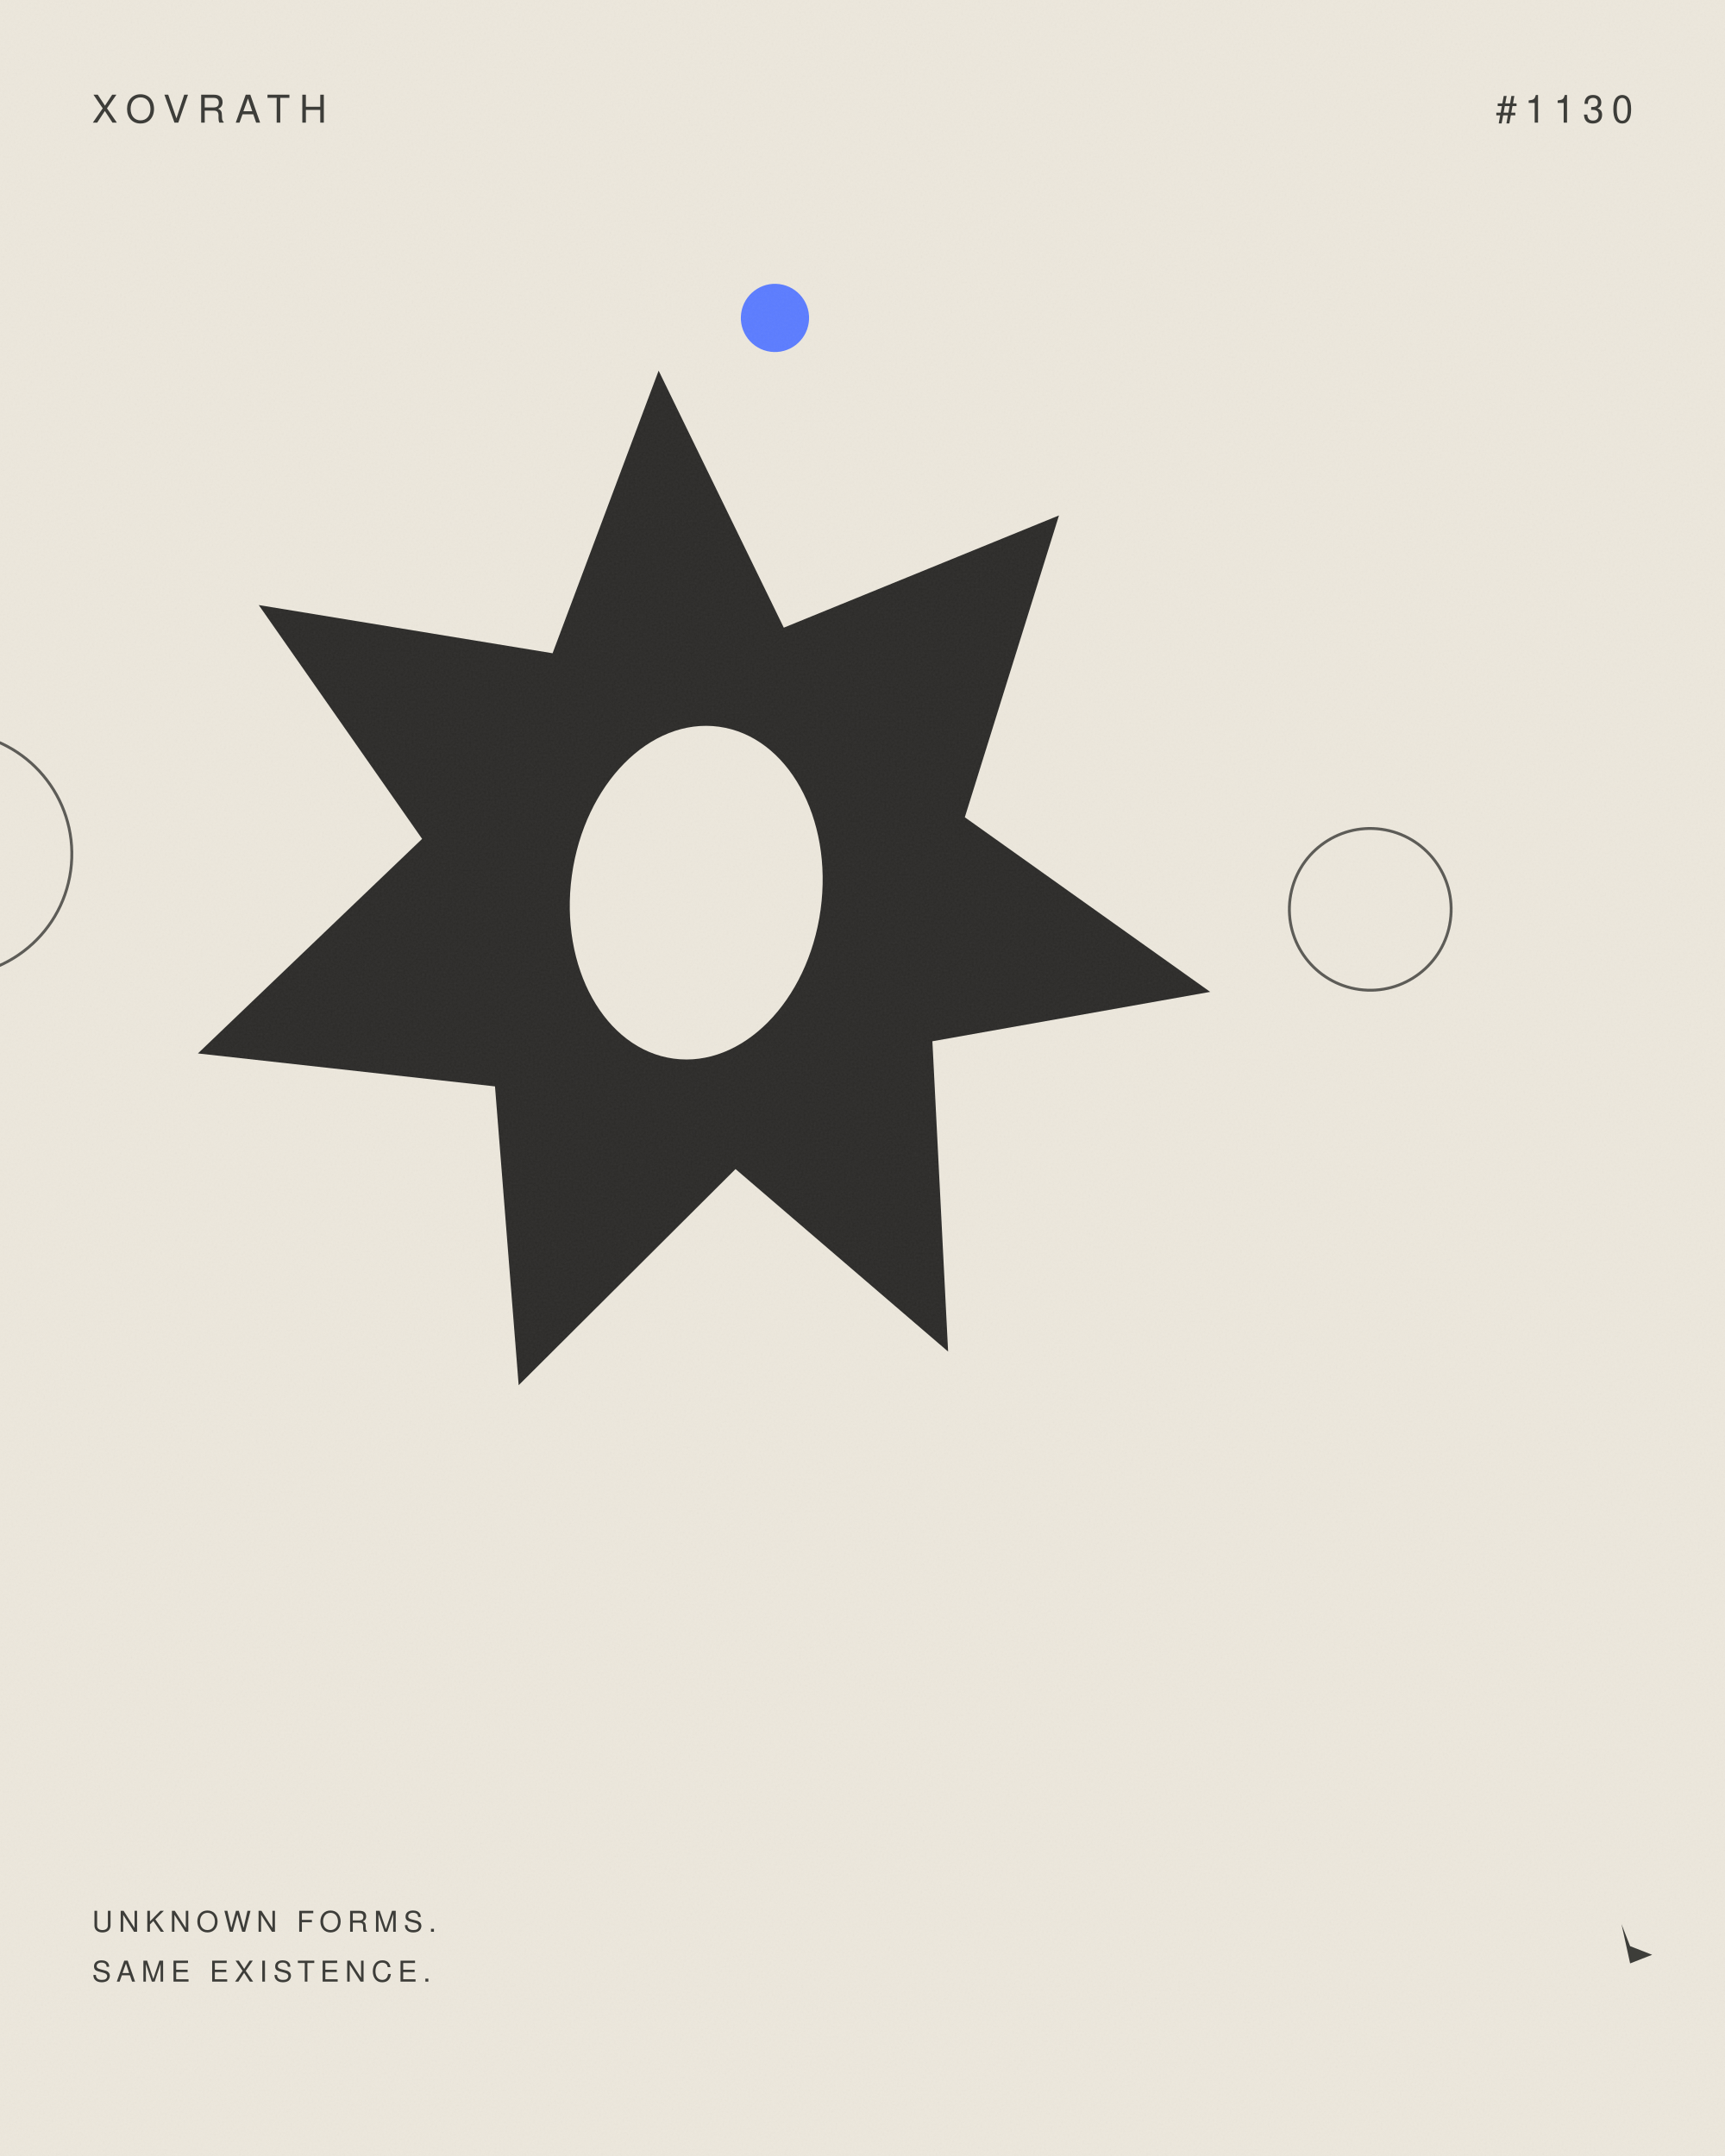
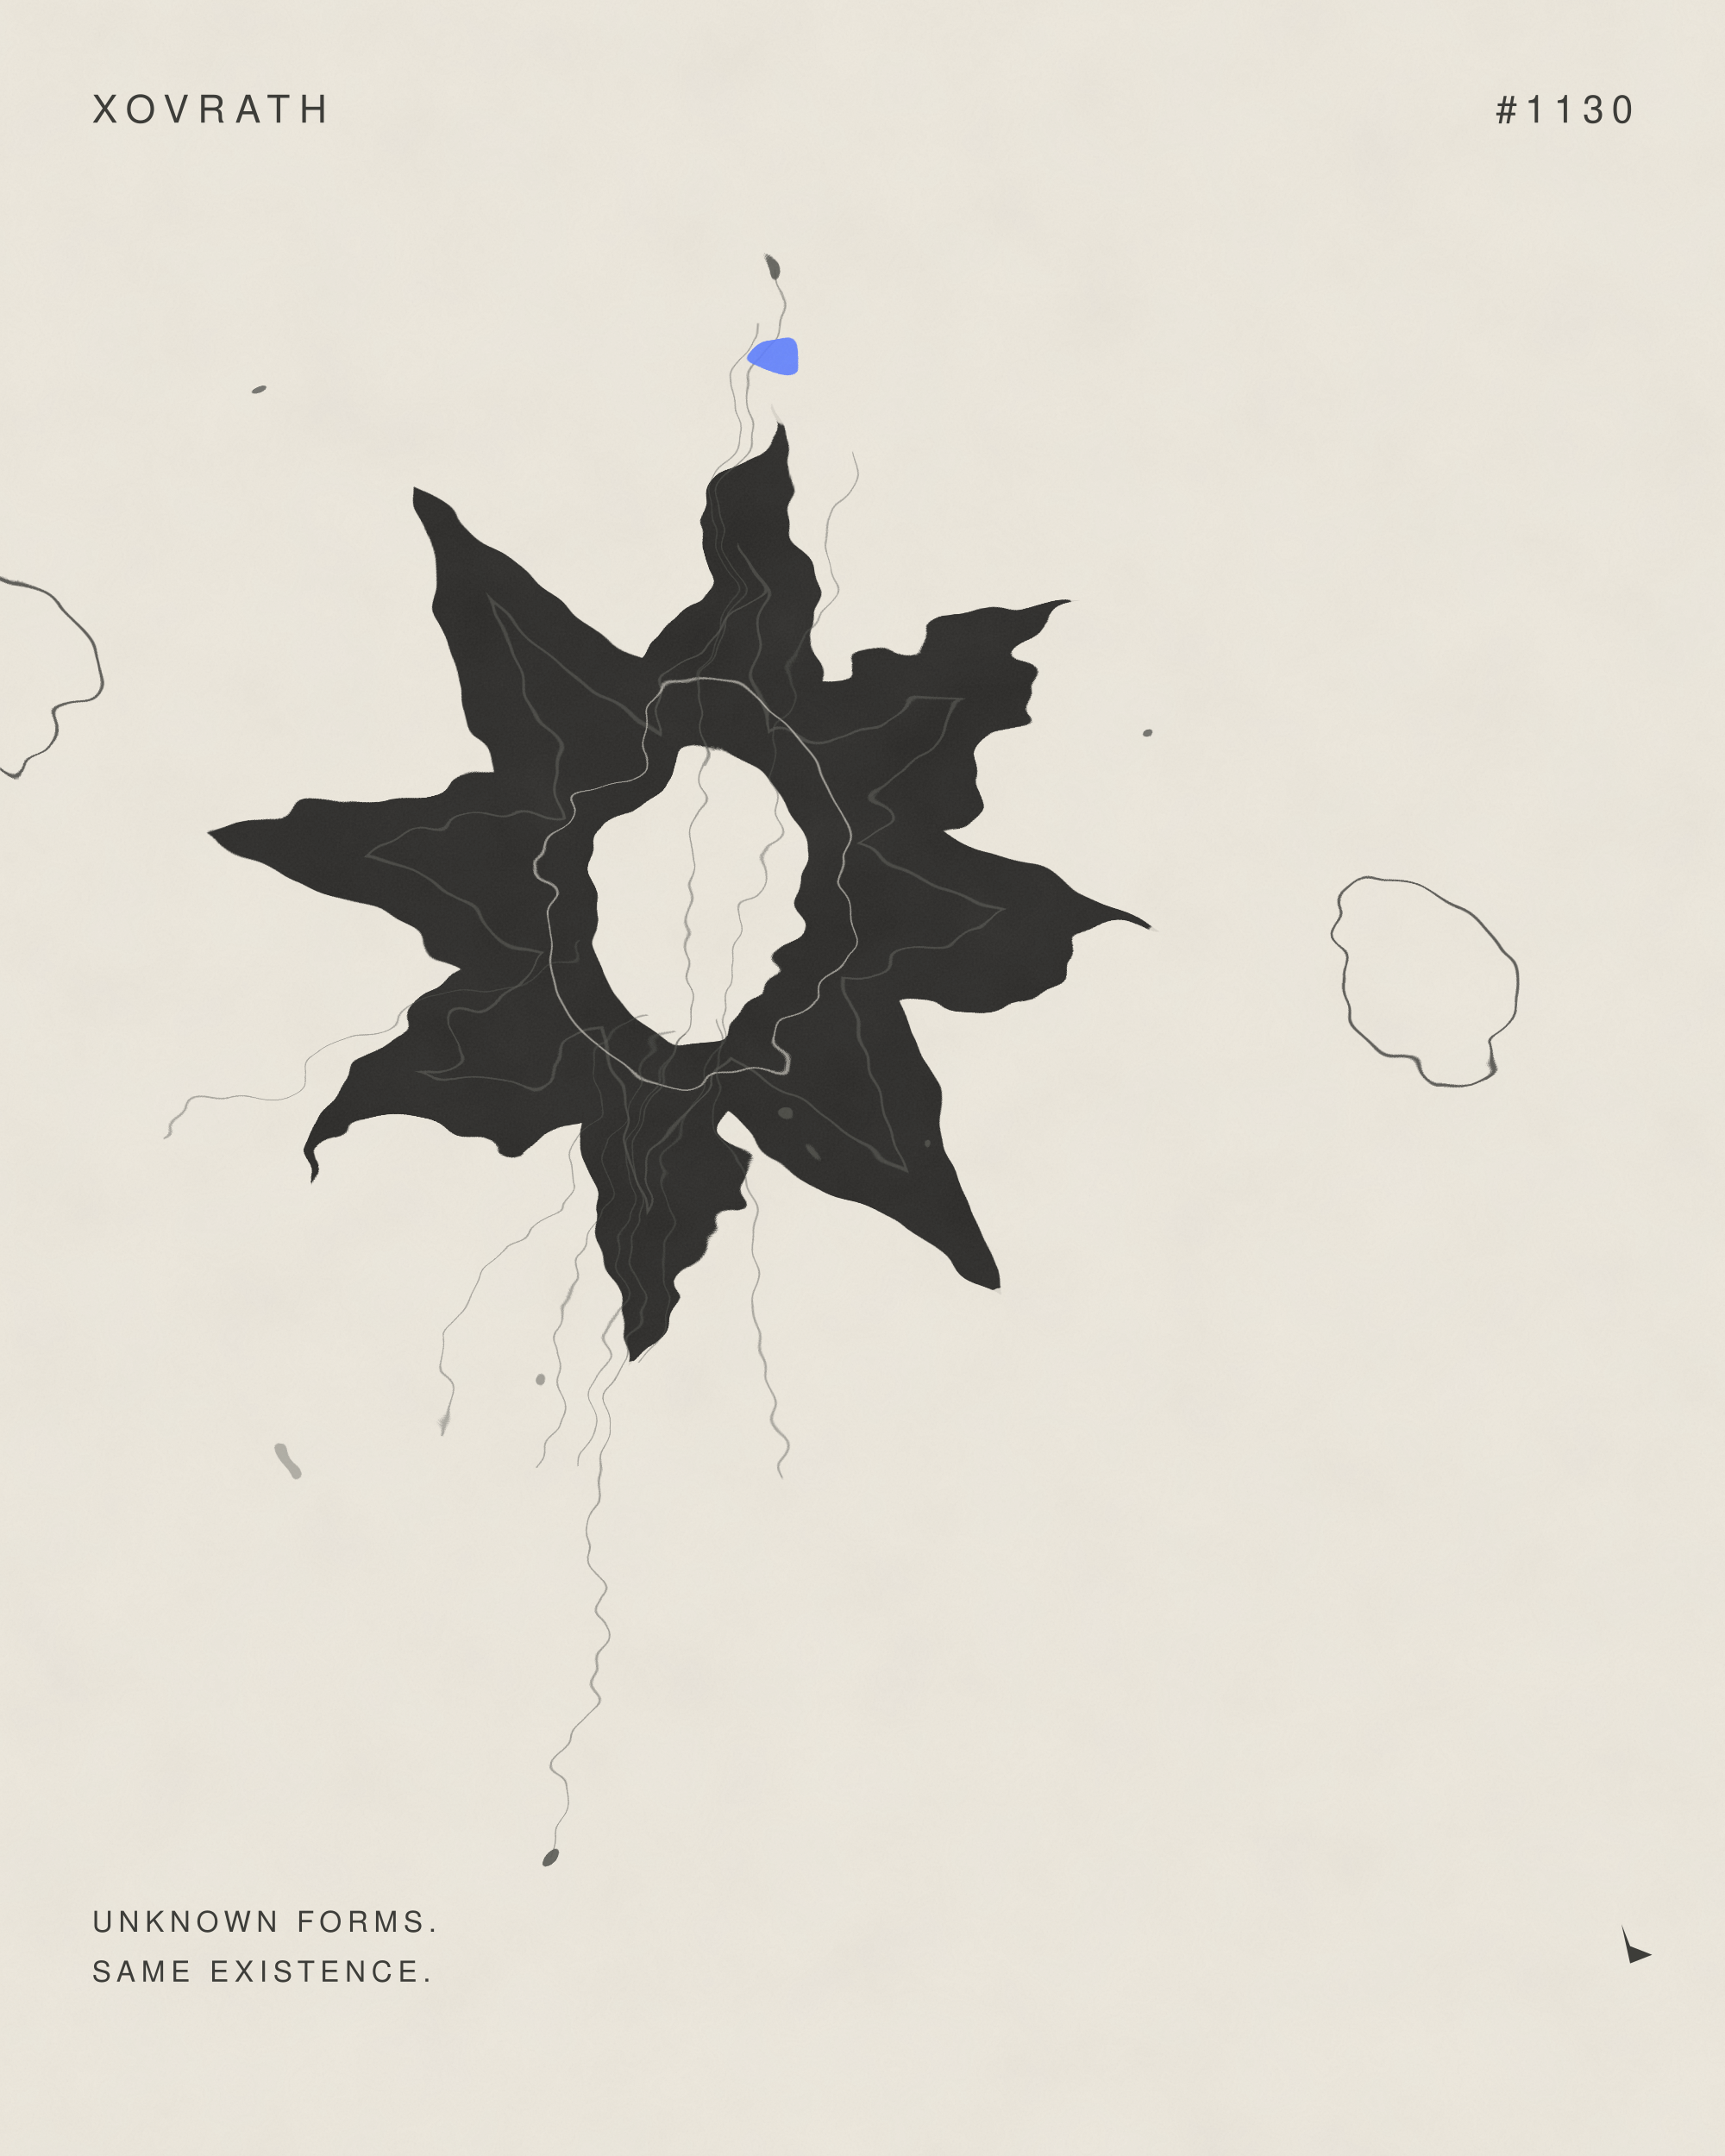
<svg xmlns="http://www.w3.org/2000/svg" viewBox="0 0 900 1125" width="900" height="1125">
+   <defs>
+     <filter id="warp" x="-20%" y="-20%" width="140%" height="140%">
+       <feTurbulence type="fractalNoise" baseFrequency="0.012 0.02" numOctaves="3" seed="63" result="n" />
+       <feDisplacementMap in="SourceGraphic" in2="n" scale="55" />
+     </filter>
+     <filter id="g">
+       <feTurbulence type="fractalNoise" baseFrequency="0.9" numOctaves="2" stitchTiles="stitch" />
+       <feColorMatrix type="saturate" values="0" />
+     </filter>
+     <filter id="g2">
+       <feTurbulence type="fractalNoise" baseFrequency="0.02" numOctaves="4" seed="3" stitchTiles="stitch" />
+       <feColorMatrix type="saturate" values="0" />
+     </filter>
+   </defs>
  <rect width="900" height="1125" fill="#ece7dc" />
  <g transform="rotate(7.8 450 545)">
-     <polygon points="626,493.2 485.9,538.4 516,697.7 393.2,618.4 296.4,745.5 263,592.7 107.1,596.7 207.8,469.9 106.8,360.6 262.1,364.7 296.9,211.1 379.8,335.1 514.1,257.6 486.8,420.3" fill="#1c1c1a" fill-opacity="0.92" />
-     <ellipse cx="353.3" cy="478.3" rx="65.5" ry="87.4" fill="#ece7dc" />
-     <circle cx="-35.3" cy="511.2" r="63.7" fill="none" stroke="#1c1c1a" stroke-width="1.5" opacity="0.7" />
-     <circle cx="702.9" cy="439.2" r="42.2" fill="none" stroke="#1c1c1a" stroke-width="1.5" opacity="0.7" />
-     <circle cx="353.3" cy="175.6" r="17.8" fill="#5b7cff" />
+     <g filter="url(#warp)">
+       <polygon points="364.7,226.7 400.7,357.2 536.5,305.5 471.2,423.3 605.1,475.2 473.7,527.6 531.3,656.5 397.2,600.8 353.9,730.2 303.8,598.7 172.7,654 234.8,532.3 101.5,487.4 234.7,424.7 182.9,292.8 305.4,357.3" fill="#1c1c1a" fill-opacity="0.93" />
+       <polygon points="361,307.2 385.5,396 477.9,360.8 433.5,440.9 524.5,476.2 435.2,511.8 474.3,599.5 383.1,561.6 353.7,649.6 319.6,560.2 230.5,597.8 272.7,515 182.1,484.5 272.6,441.9 237.4,352.2 320.7,396" fill="none" stroke="#555550" stroke-width="1.5" opacity="0.65" />
+       <ellipse cx="353.3" cy="478.3" rx="54.7" ry="75.5" fill="#ece7dc" />
+       <ellipse cx="353.3" cy="478.3" rx="80.7" ry="101.5" fill="none" stroke="#ece7dc" stroke-width="1" opacity="0.6" />
+       <line x1="349.9" y1="413.4" x2="337.3" y2="171.9" stroke="#555550" stroke-width="1" opacity="0.45" />
+       <line x1="343.3" y1="542.6" x2="306.2" y2="781.6" stroke="#555550" stroke-width="1" opacity="0.45" />
+       <line x1="331.5" y1="539.7" x2="250.6" y2="767.6" stroke="#555550" stroke-width="1" opacity="0.45" />
+       <line x1="371.2" y1="540.9" x2="437.8" y2="773.4" stroke="#555550" stroke-width="1" opacity="0.45" />
+       <line x1="349.2" y1="543.3" x2="334.3" y2="784.6" stroke="#555550" stroke-width="1" opacity="0.45" />
+       <line x1="298" y1="512.7" x2="92.8" y2="640.6" stroke="#555550" stroke-width="1" opacity="0.45" />
+       <circle cx="-21.8" cy="415.1" r="48.9" fill="none" stroke="#1c1c1a" stroke-width="1.5" opacity="0.7" />
+       <circle cx="735.4" cy="472.4" r="43.6" fill="none" stroke="#1c1c1a" stroke-width="1.5" opacity="0.7" />
+       <circle cx="364.7" cy="226.7" r="4.1" fill="#ece7dc" opacity="0.9" />
+       <circle cx="536.5" cy="305.5" r="4.2" fill="#ece7dc" opacity="0.9" />
+       <circle cx="605.1" cy="475.2" r="4" fill="#ece7dc" opacity="0.9" />
+       <circle cx="531.3" cy="656.5" r="5.4" fill="#ece7dc" opacity="0.9" />
+       <circle cx="353.9" cy="730.2" r="4.3" fill="#ece7dc" opacity="0.9" />
+       <line x1="348.9" y1="150" x2="348.9" y2="990" stroke="#555550" stroke-width="1" opacity="0.5" />
+       <circle cx="348.9" cy="150" r="3.6" fill="#555550" opacity="0.9" />
+       <circle cx="348.9" cy="990" r="5.6" fill="#555550" opacity="0.9" />
+       <circle cx="578.8" cy="367.2" r="2.6" fill="#555550" opacity="0.8" />
+       <circle cx="302.4" cy="736.1" r="2.8" fill="#555550" opacity="0.5" />
+       <circle cx="421.6" cy="592.2" r="3.5" fill="#555550" opacity="0.7" />
+       <circle cx="179.5" cy="797.6" r="3.5" fill="#555550" opacity="0.4" />
+       <circle cx="93.8" cy="251.3" r="3.9" fill="#555550" opacity="0.8" />
+       <circle cx="494.5" cy="595.3" r="1.7" fill="#555550" opacity="0.7" />
+       <circle cx="353.3" cy="192.3" r="12.9" fill="#5b7cff" fill-opacity="0.9" />
+       <line x1="359.5" y1="728.2" x2="402.2" y2="238.5" stroke="#555550" stroke-width="1" opacity="0.45" />
+     </g>
  </g>
-   <filter id="g">
-     <feTurbulence type="fractalNoise" baseFrequency="0.9" numOctaves="2" stitchTiles="stitch" />
-     <feColorMatrix type="saturate" values="0" />
-   </filter>
-   <rect width="900" height="1125" filter="url(#g)" opacity="0.06" />
+   <rect width="900" height="1125" filter="url(#g)" opacity="0.07" />
+   <rect width="900" height="1125" filter="url(#g2)" opacity="0.06" />
  <text x="48" y="64" font-family="Helvetica, Arial, sans-serif" font-size="20" letter-spacing="5" fill="#3d3d39">XOVRATH</text>
  <text x="852" y="64" text-anchor="end" font-family="Helvetica, Arial, sans-serif" font-size="20" letter-spacing="4" fill="#3d3d39">#1130</text>
  <text x="48" y="1008" font-family="Helvetica, Arial, sans-serif" font-size="15" letter-spacing="3" fill="#3d3d39">UNKNOWN FORMS.</text>
  <text x="48" y="1034" font-family="Helvetica, Arial, sans-serif" font-size="15" letter-spacing="3" fill="#3d3d39">SAME EXISTENCE.</text>
  <path d="M 846 1004 L 850.5 1015.5 L 862 1020 L 850.5 1024.5 Z" fill="#3d3d39" />
</svg>
